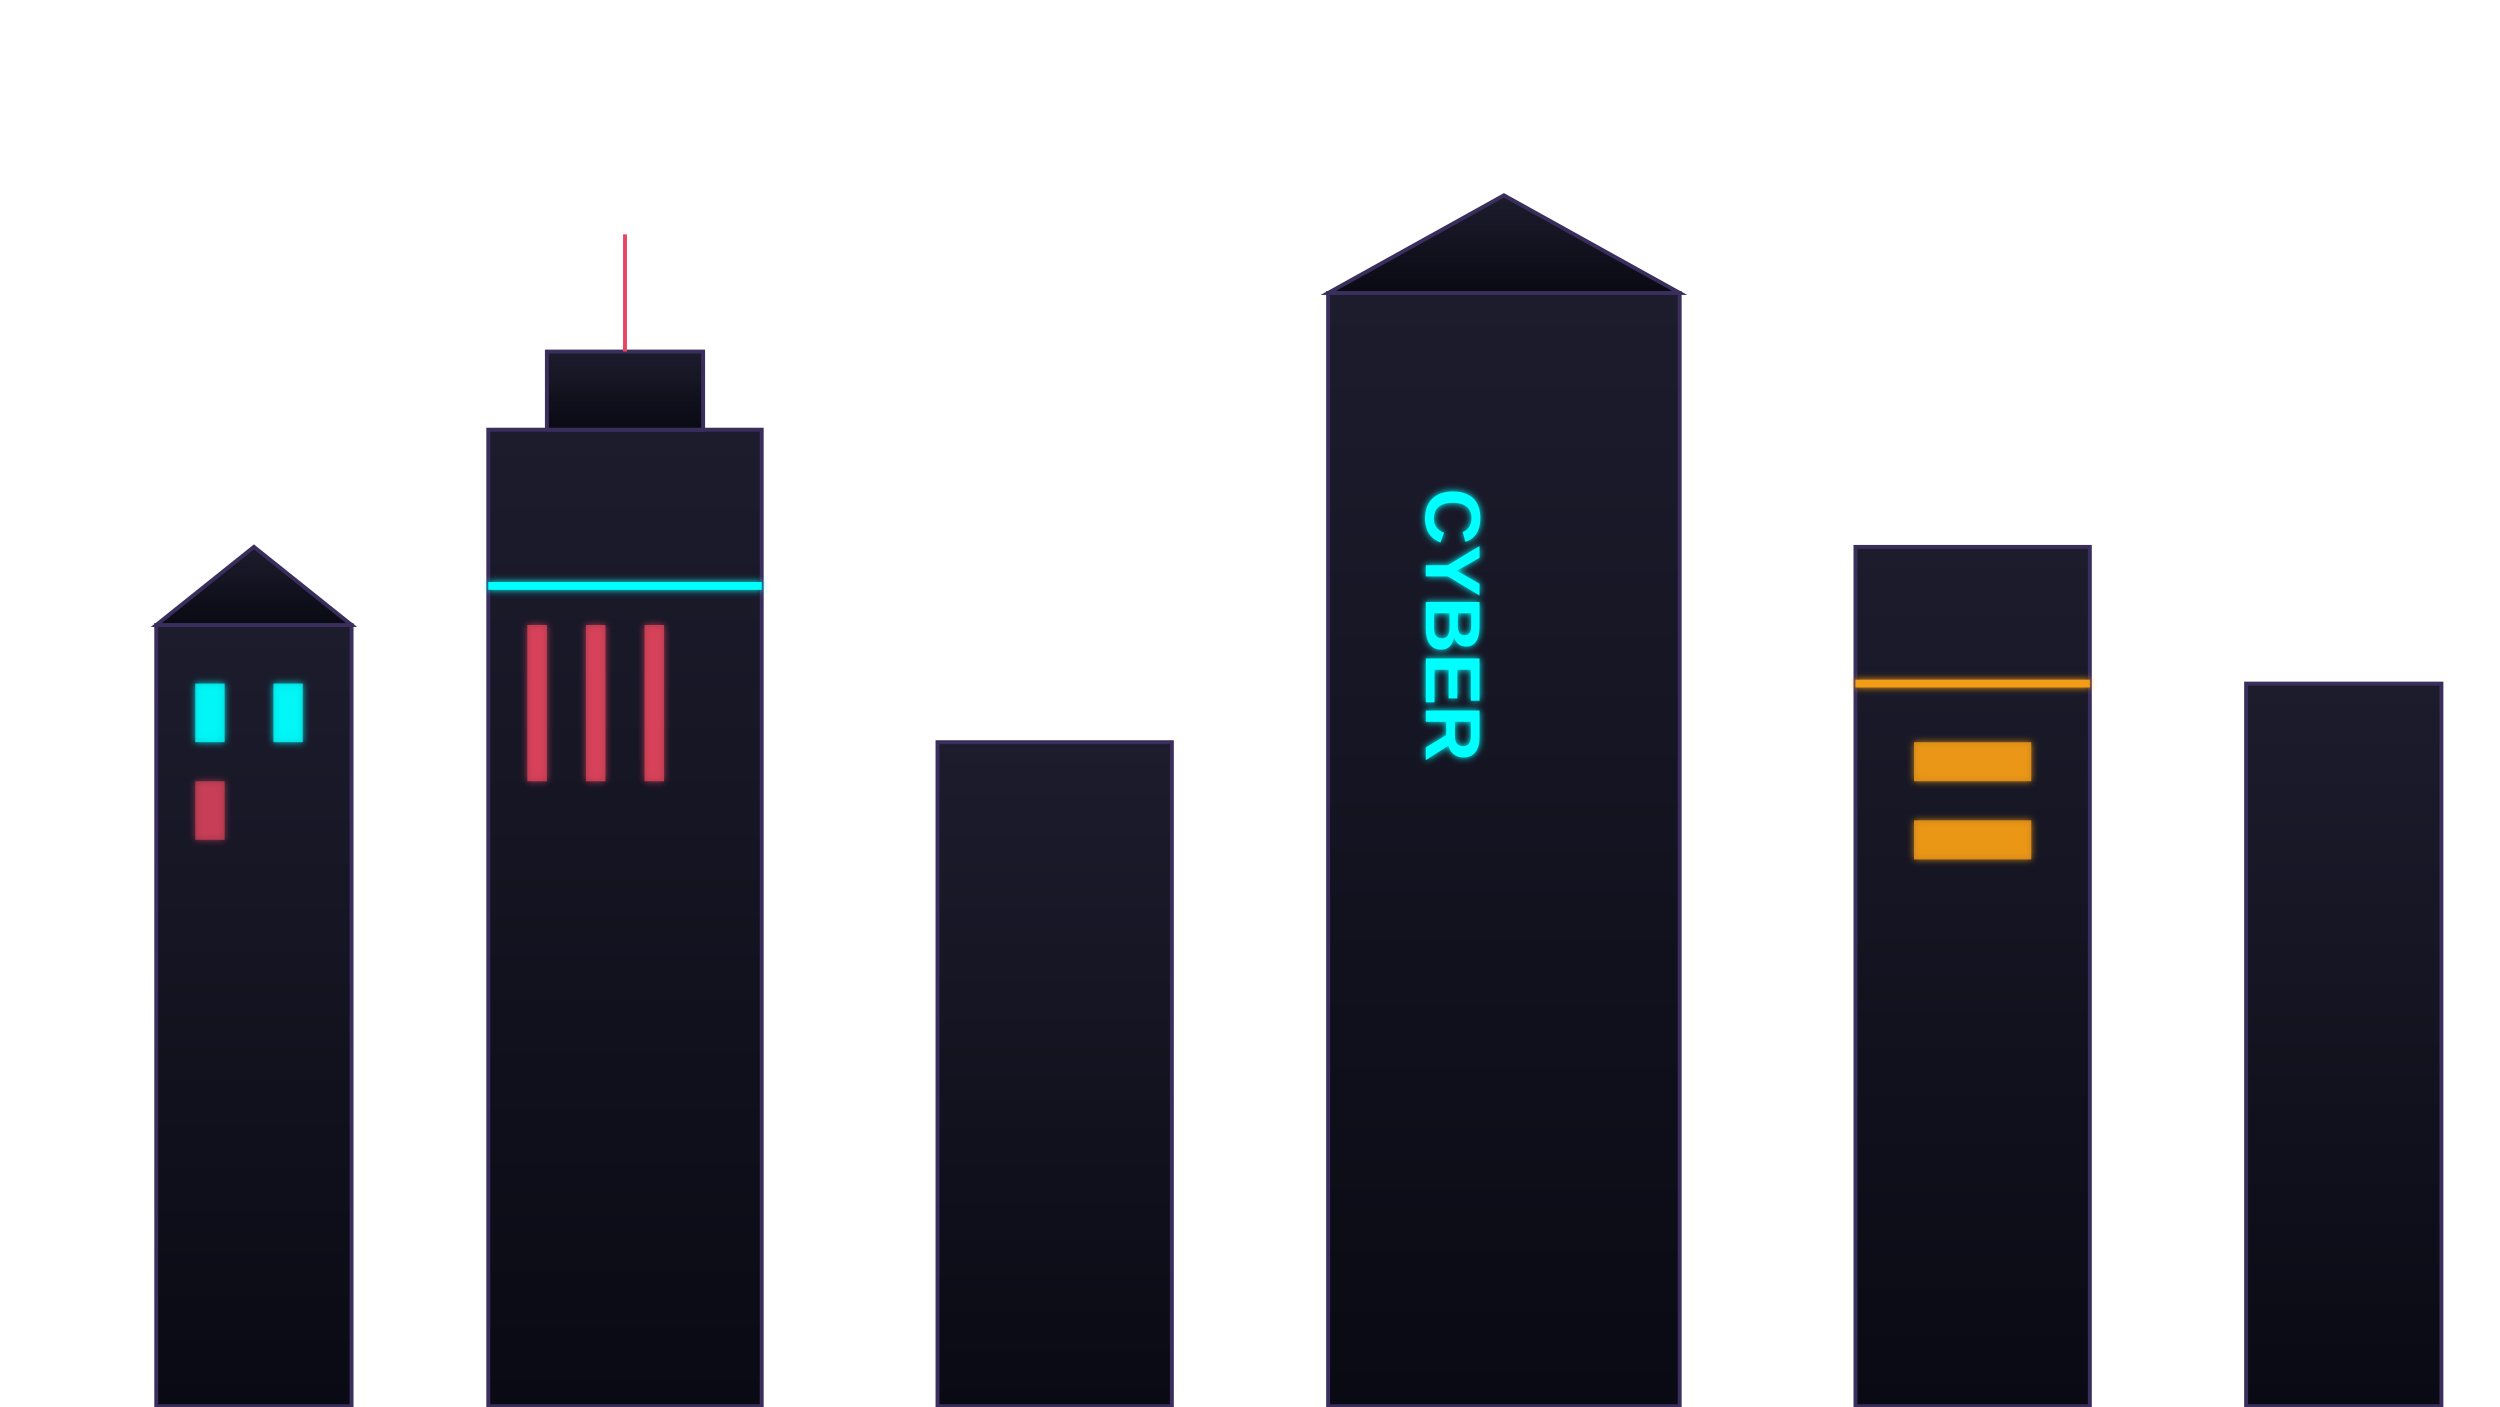
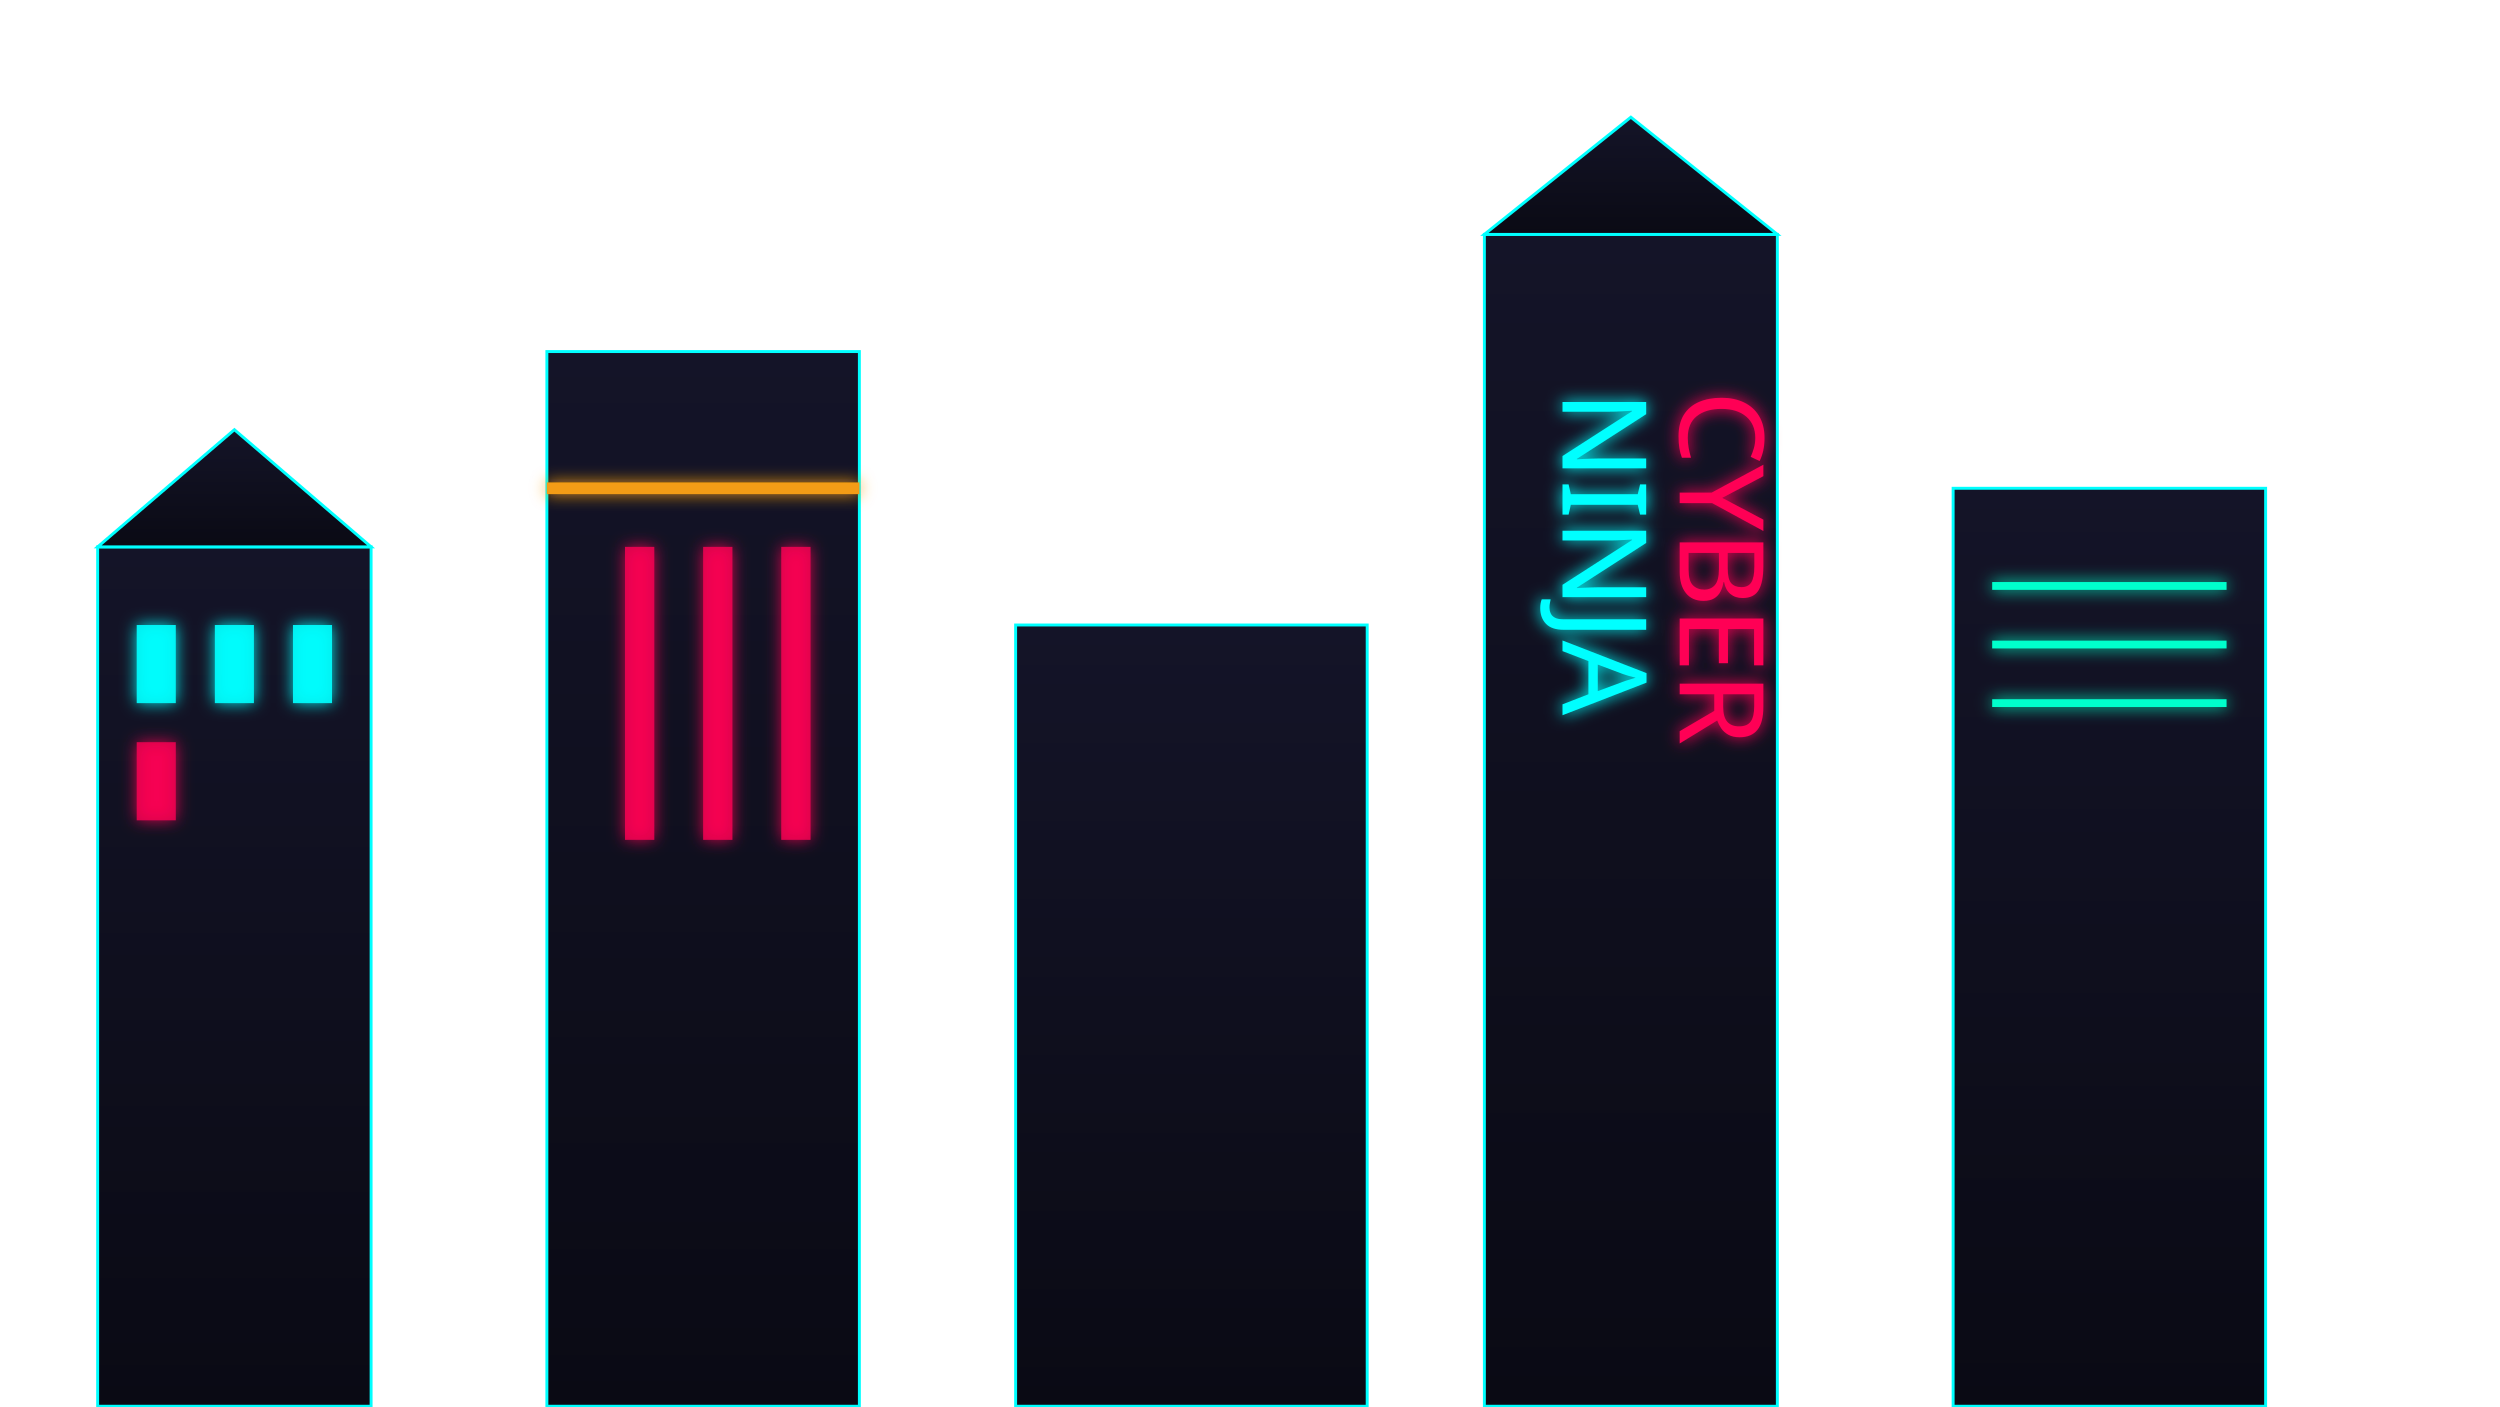
<svg xmlns="http://www.w3.org/2000/svg" viewBox="0 0 1280 720" width="1280" height="720">
  <defs>
-     <linearGradient id="bldgGrad" x1="0%" y1="0%" x2="0%" y2="100%">
-       <stop offset="0%" stop-color="#1c1c2d" />
+     <filter id="bgGlow" x="-50%" y="-50%" width="200%" height="200%">
+       <feGaussianBlur stdDeviation="4" result="blur" />
+       <feComposite in="SourceGraphic" in2="blur" operator="over" />
+     </filter>
+     <pattern id="grid" width="40" height="40" patternUnits="userSpaceOnUse">
+       <path d="M 40 0 L 0 0 0 40" fill="none" stroke="#00ffff" stroke-width="0.5" opacity="0.15" />
+     </pattern>
+     <linearGradient id="bgFade" x1="0%" y1="0%" x2="0%" y2="100%">
+       <stop offset="0%" stop-color="#05050a" />
+       <stop offset="50%" stop-color="#151025" />
+       <stop offset="100%" stop-color="#2a1b40" />
+     </linearGradient>
+   </defs>
+   <defs>
+     <linearGradient id="bldg" x1="0%" y1="0%" x2="0%" y2="100%">
+       <stop offset="0%" stop-color="#141428" />
      <stop offset="100%" stop-color="#0a0a14" />
    </linearGradient>
-     <filter id="neonGlow" x="-50%" y="-50%" width="200%" height="200%">
-       <feGaussianBlur stdDeviation="2" result="blur" />
-       <feComposite in="SourceGraphic" in2="blur" operator="over" />
-     </filter>
  </defs>
-   <g fill="url(#bldgGrad)" stroke="#3a2e5d" stroke-width="2">
-     <rect x="80" y="320" width="100" height="400" />
-     <polygon points="80,320 130,280 180,320" fill="url(#bldgGrad)" />
-     <rect x="250" y="220" width="140" height="500" />
-     <rect x="280" y="180" width="80" height="40" />
-     <line x1="320" y1="180" x2="320" y2="120" stroke="#e94560" stroke-width="2" />
-     <rect x="480" y="380" width="120" height="340" />
-     <rect x="680" y="150" width="180" height="570" />
-     <polygon points="680,150 770,100 860,150" fill="url(#bldgGrad)" />
-     <rect x="950" y="280" width="120" height="440" />
-     <rect x="1150" y="350" width="100" height="370" />
+   <g fill="url(#bldg)" stroke="#00ffff" stroke-width="1.5">
+     <rect x="50" y="280" width="140" height="440" />
+     <polygon points="50,280 120,220 190,280" fill="url(#bldg)" />
+     <rect x="280" y="180" width="160" height="540" />
+     <rect x="520" y="320" width="180" height="400" />
+     <rect x="760" y="120" width="150" height="600" />
+     <polygon points="760,120 835,60 910,120" fill="url(#bldg)" />
+     <rect x="1000" y="250" width="160" height="470" />
  </g>
-   <g filter="url(#neonGlow)">
-     <rect x="100" y="350" width="15" height="30" fill="#00ffff" opacity="0.8" />
-     <rect x="140" y="350" width="15" height="30" fill="#00ffff" opacity="0.8" />
-     <rect x="100" y="400" width="15" height="30" fill="#e94560" opacity="0.6" />
-     <line x1="250" y1="300" x2="390" y2="300" stroke="#00ffff" stroke-width="4" />
-     <rect x="270" y="320" width="10" height="80" fill="#e94560" opacity="0.7" />
-     <rect x="300" y="320" width="10" height="80" fill="#e94560" opacity="0.7" />
-     <rect x="330" y="320" width="10" height="80" fill="#e94560" opacity="0.7" />
-     <text x="730" y="250" font-family="Arial" font-size="40" font-weight="bold" fill="#00ffff" transform="rotate(90 730 250)">CYBER</text>
-     <line x1="950" y1="350" x2="1070" y2="350" stroke="#f39c12" stroke-width="4" />
-     <rect x="980" y="380" width="60" height="20" fill="#f39c12" opacity="0.8" />
-     <rect x="980" y="420" width="60" height="20" fill="#f39c12" opacity="0.8" />
+   <g filter="url(#bgGlow)">
+     <rect x="70" y="320" width="20" height="40" fill="#00ffff" opacity="0.9" />
+     <rect x="110" y="320" width="20" height="40" fill="#00ffff" opacity="0.9" />
+     <rect x="150" y="320" width="20" height="40" fill="#00ffff" opacity="0.9" />
+     <rect x="70" y="380" width="20" height="40" fill="#ff0055" opacity="0.8" />
+     <line x1="280" y1="250" x2="440" y2="250" stroke="#f39c12" stroke-width="6" />
+     <rect x="320" y="280" width="15" height="150" fill="#ff0055" opacity="0.8" />
+     <rect x="360" y="280" width="15" height="150" fill="#ff0055" opacity="0.8" />
+     <rect x="400" y="280" width="15" height="150" fill="#ff0055" opacity="0.8" />
+     <text x="800" y="200" font-family="Impact" font-size="60" fill="#00ffff" transform="rotate(90 800 200)">NINJA</text>
+     <text x="860" y="200" font-family="Impact" font-size="60" fill="#ff0055" transform="rotate(90 860 200)">CYBER</text>
+     <path d="M 1020 300 L 1140 300 M 1020 330 L 1140 330 M 1020 360 L 1140 360" stroke="#00ffcc" stroke-width="4" />
  </g>
</svg>
